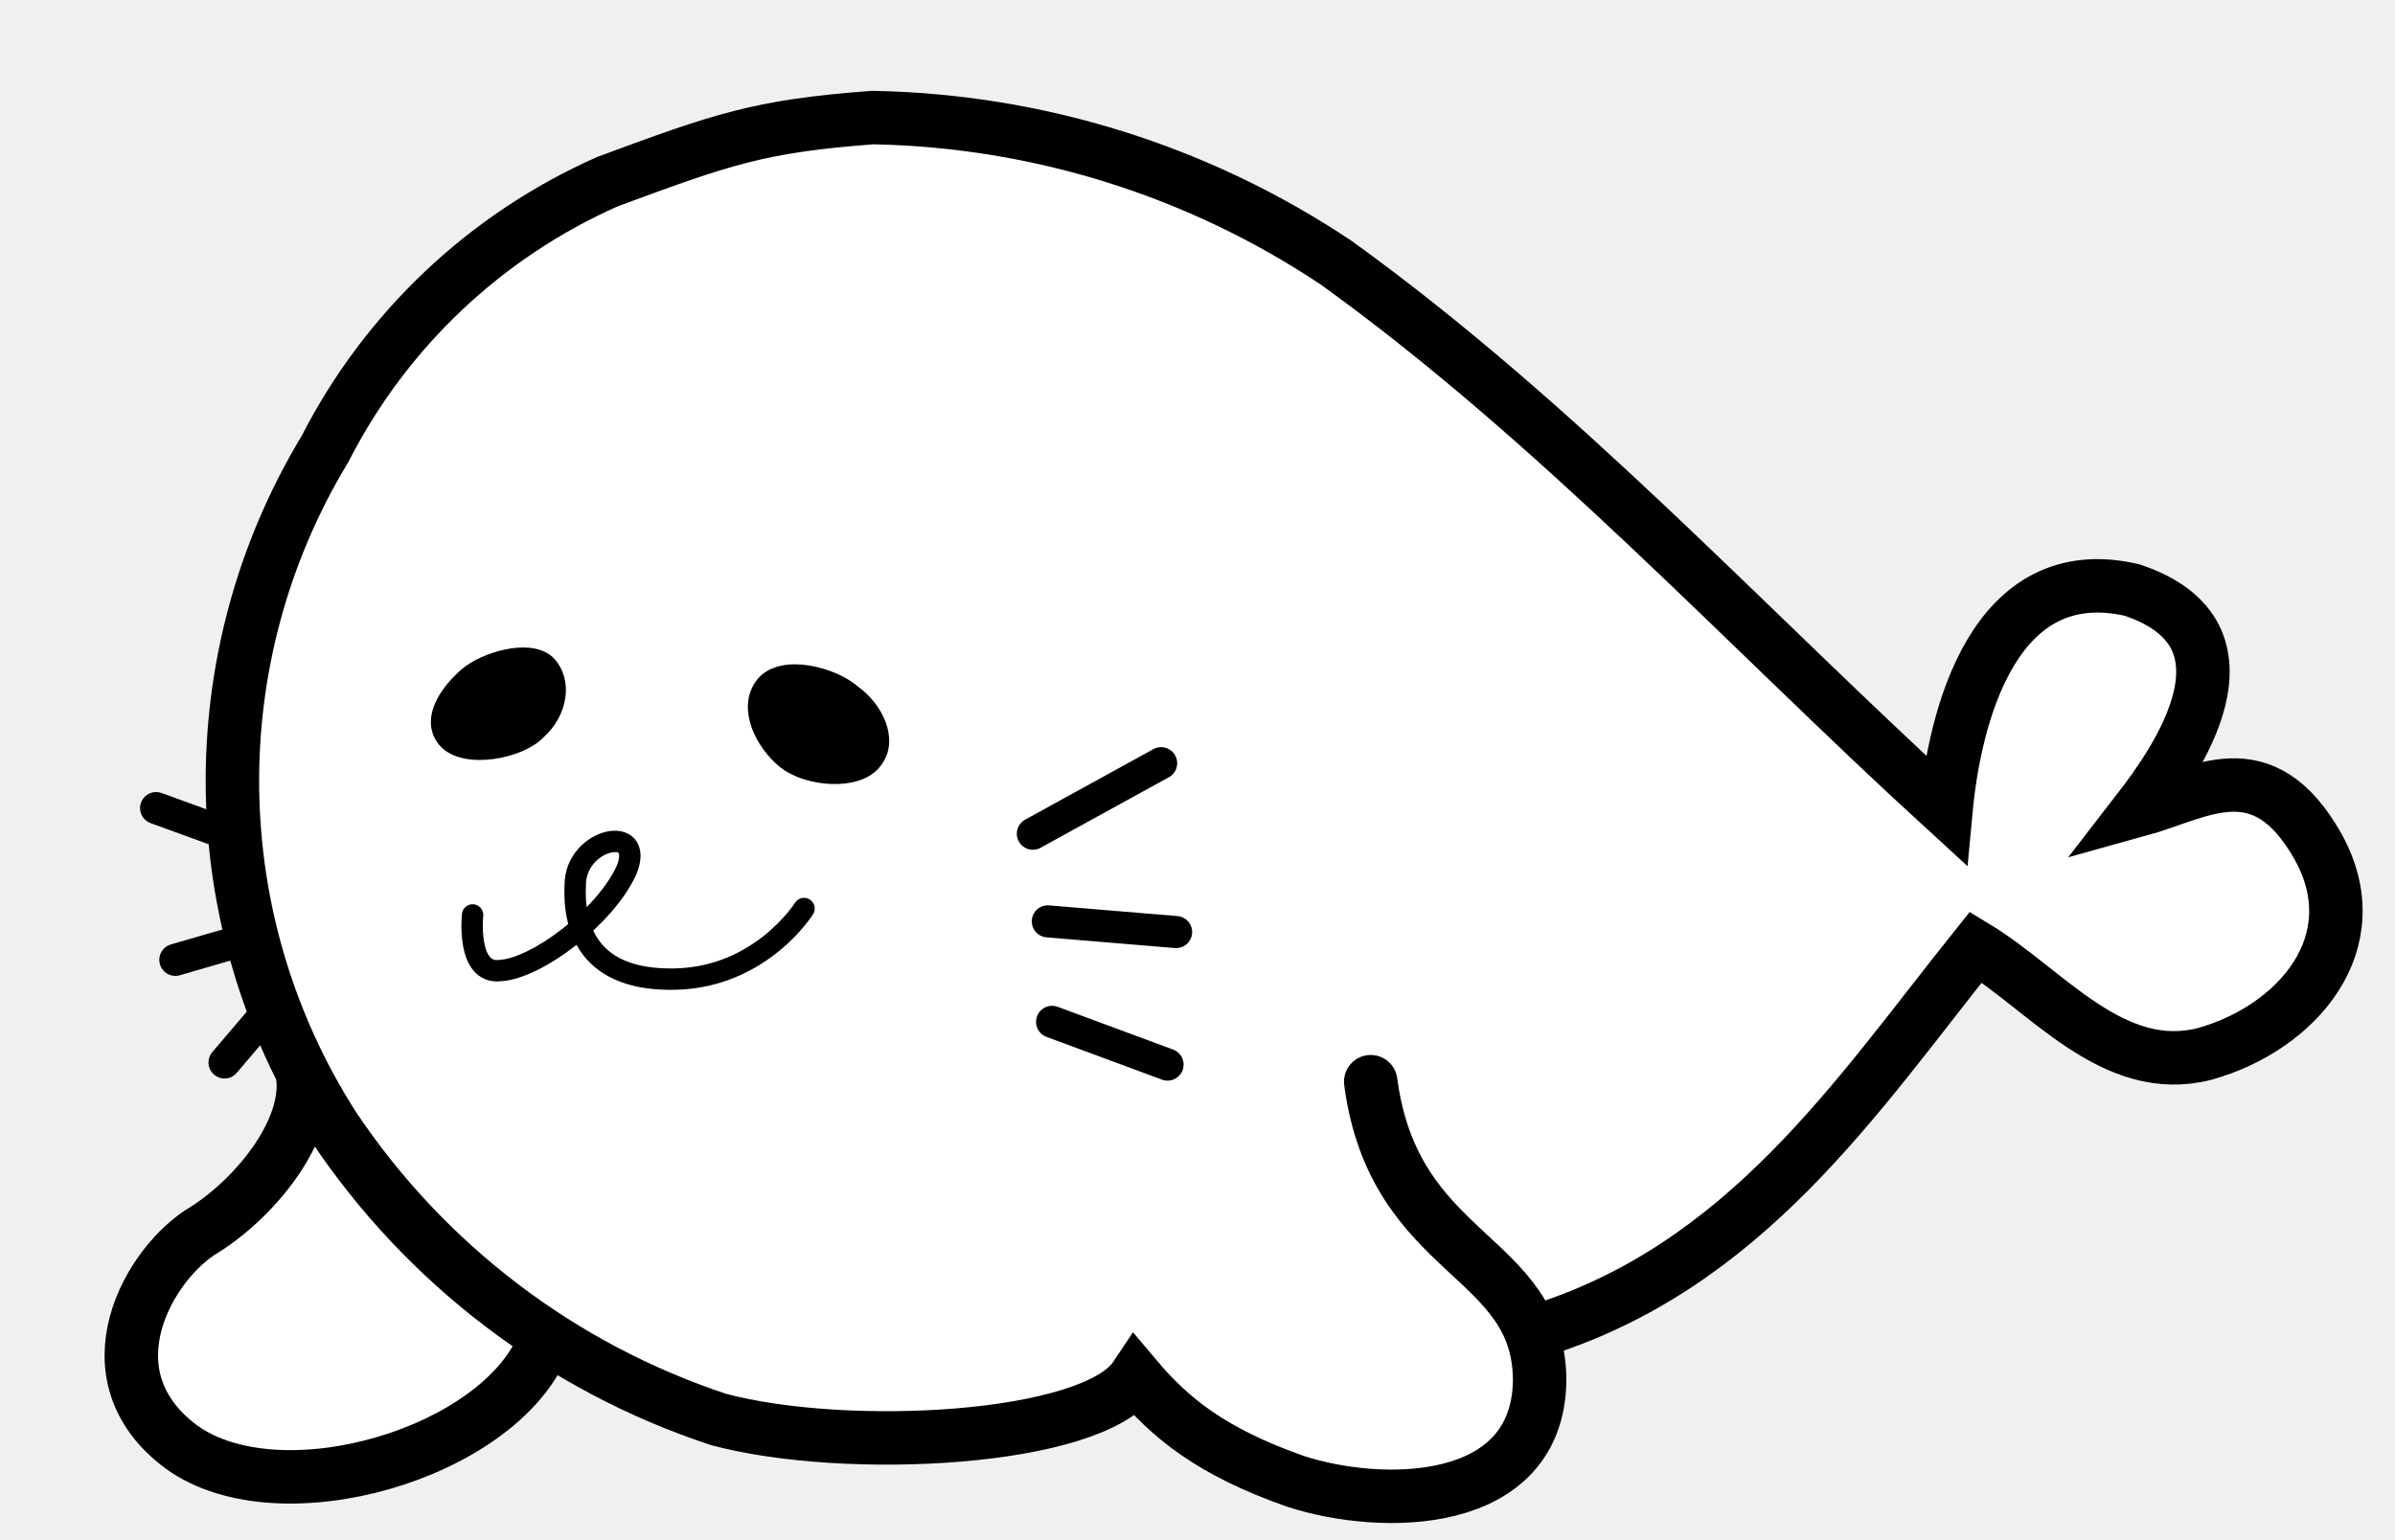
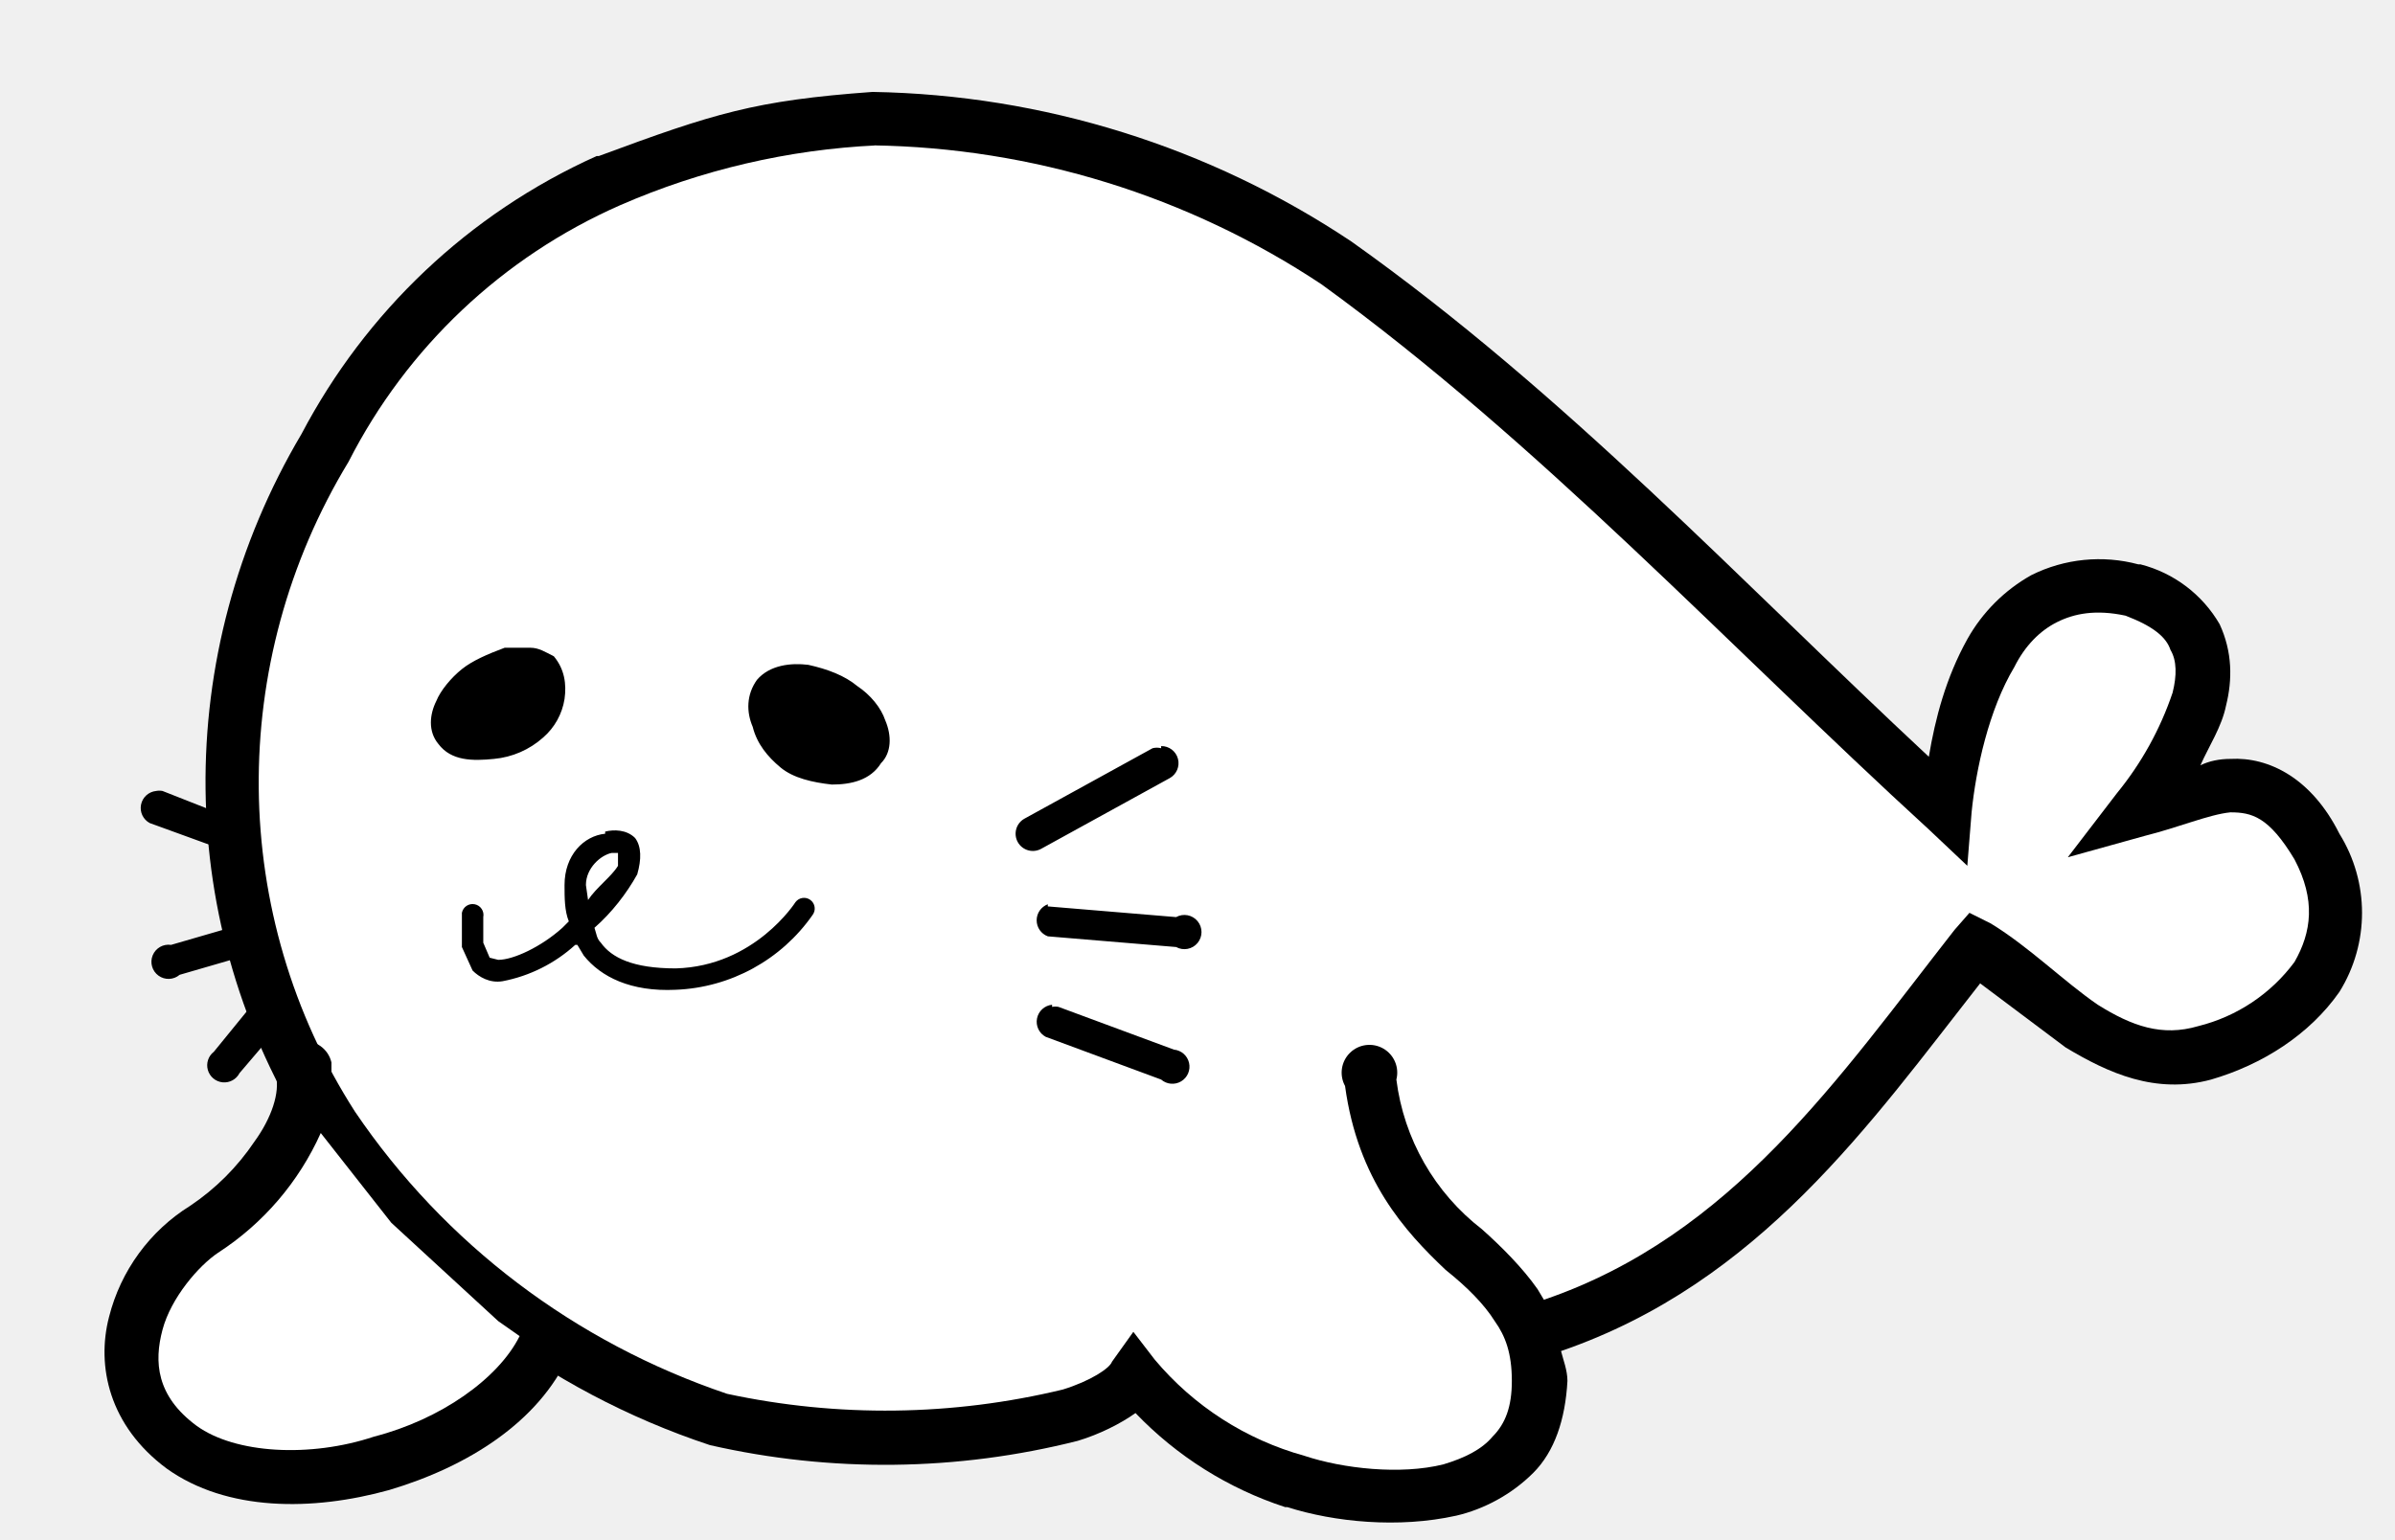
<svg xmlns="http://www.w3.org/2000/svg" width="112" height="72">
-   <path d="M14.1 50c.6 2.6-2 5.9-4.5 7.5C7 59 3.9 64.3 8.5 67.7c4.6 3.3 14.8.3 16.9-4.8" fill="#fff" stroke="#000" stroke-width="2.5" stroke-linecap="round" />
-   <path d="M71.8 62.3c9.8-3 15-11 20.6-18 3.3 2 6.4 6.1 10.7 5 4.3-1.2 7.8-5.2 5.3-9.7-2.6-4.6-5.5-2.5-8.4-1.7 1.7-2.2 6-8.2-.3-10.3-6.5-1.5-8.3 6-8.7 10.3-9.4-8.6-18.1-18.1-28.5-25.6a40.3 40.3 0 0 0-21.7-6.8c-5.3.4-7 1-12.4 3A27.2 27.2 0 0 0 15.2 21a30 30 0 0 0 .4 31.7 34.8 34.8 0 0 0 18 13.7c6 1.6 17.5 1 19.5-2 1.6 1.9 3.5 3.5 7.5 4.9 4 1.3 11.3 1.3 11.4-4.7 0-6-6.8-5.7-7.9-14" fill="#fff" stroke="#000" stroke-width="2.5" stroke-linecap="round" />
-   <path d="M10.5 49.7l2.3-2.7m-4.6-2.1l3.1-.9m-4-6.2l3.3 1.2M49.2 47.8l5.4 2M49 43.1l6 .5M48.3 39l6-3.3" fill="none" stroke="#000" stroke-width="1.5" stroke-linecap="round" />
-   <path d="M37.6 42.5s-2 3.2-6 3.3c-4 .1-4.8-2.3-4.7-4.4 0-2.2 3.3-2.9 2.4-.7-1 2.2-4.2 4.6-5.9 4.7-1.6.2-1.3-2.6-1.3-2.6" fill="none" stroke="#000" stroke-linecap="round" />
-   <path d="M25.5 31.1c-.8-.7-2.8-.1-3.6.6-.8.7-1.7 1.9-1 2.8.8 1 3.4.5 4.2-.4.9-.8 1.2-2.2.4-3zm10.3 1c-.8 1 0 2.6 1 3.4 1 .8 3.3 1 4 0 .7-.9 0-2.3-1-3-.9-.8-3.2-1.4-4-.4z" stroke="#000" />
+   <path d="M40.8 4.3c-5.5.4-7.4 1-12.8 3h-.1c-6 2.7-10.8 7.3-13.8 13-6.1 10.3-6 23 .4 33a36 36 0 0 0 18.7 14.3 36.8 36.8 0 0 0 17.2-.2c1-.3 2-.8 2.7-1.3a17 17 0 0 0 7 4.4h.1c2.2.7 5.2 1 7.9.4 1.3-.3 2.6-1 3.6-2s1.5-2.5 1.6-4.3c0-.5-.2-1-.3-1.4C82.3 60 87.5 52.5 92.6 46l4 3c2 1.2 4.2 2.2 6.8 1.5 2.4-.7 4.6-2.1 6-4.1a7 7 0 0 0 0-7.4c-1.3-2.6-3.3-3.6-5.1-3.5-.5 0-1 .1-1.4.3.4-.9 1-1.8 1.2-2.8.3-1.2.3-2.5-.3-3.8a6 6 0 0 0-3.7-2.8h-.1a7.1 7.1 0 0 0-5 .5 7.8 7.8 0 0 0-3 3c-1 1.8-1.5 3.7-1.8 5.5-8.8-8.2-17-17-27-24.1a41.6 41.6 0 0 0-22.4-7z" color="#000" />
+   <path d="M40.8 6.8a39 39 0 0 1 21 6.5c10.2 7.4 19 16.9 28.4 25.5l1.8 1.7.2-2.5c.2-2 .8-4.8 2-6.8.5-1 1.2-1.7 2-2.1.8-.4 1.8-.6 3.2-.3 1.3.5 1.9 1 2.1 1.6.3.5.3 1.2.1 2a15 15 0 0 1-2.6 4.7l-2.3 3 3.6-1c1.6-.4 3-1 4-1.1 1 0 1.8.2 3 2.2 1 1.9.8 3.4 0 4.8a8 8 0 0 1-4.5 3c-1.7.5-3.1 0-4.7-1-1.6-1.1-3.2-2.7-5-3.8l-1-.5-.7.8C86 50.4 81 57.8 72.2 60.8l-.3-.5c-.7-1-1.7-2-2.6-2.8a10.5 10.5 0 0 1-4-7 1.3 1.3 0 1 0-2.4.3c.6 4.4 2.8 6.8 4.7 8.6 1 .8 1.8 1.6 2.3 2.4.5.7.8 1.5.8 2.8 0 1.2-.3 2-.9 2.6-.5.6-1.3 1-2.3 1.3-2 .5-4.7.2-6.5-.4a14 14 0 0 1-7-4.5l-1-1.3-1 1.4c-.1.3-1 .9-2.3 1.3a35.3 35.3 0 0 1-15.7.2c-7.1-2.4-13.2-7-17.4-13.2-5.9-9.2-6-21-.3-30.4A26 26 0 0 1 29 9.6a34 34 0 0 1 12-2.8z" color="#000" fill="#fff" />
+   <path d="M14 48.7a1.3 1.3 0 0 0-1.1 1.6c.2.8-.2 2-1 3.1a11 11 0 0 1-3 3 8.6 8.6 0 0 0-3.8 5.2c-.6 2.3 0 5.1 2.7 7.1 2.8 2 6.8 2 10.4 1 3.7-1.1 7-3.2 8.4-6.3a1.3 1.3 0 0 0 0-.7h.1v-.1a1.3 1.3 0 0 0-1.3-1L21 58l-4.3-5.3-1.2-1.4v-1.6a1.3 1.3 0 0 0-1.4-1z" color="#000" />
+   <path d="M15 53l3.3 4.2 5 4.6 1 .7c-1 2-3.7 3.9-6.8 4.7-3 1-6.5.8-8.3-.5-1.9-1.4-2-3-1.6-4.5.4-1.5 1.7-3 2.6-3.6A13 13 0 0 0 15 53z" color="#000" fill="#fff" />
+   <path d="M54.3 35a.8.8 0 0 0-.4 0l-6 3.3a.8.8 0 1 0 .8 1.4l6-3.3a.8.8 0 0 0-.4-1.5zm-47 2a.8.8 0 0 0-.3 1.5l3.3 1.2a.8.8 0 1 0 .6-1.4L7.6 37a.8.8 0 0 0-.3 0zM49 42.3a.8.8 0 0 0 0 1.5l6 .5a.8.8 0 1 0 0-1.4l-6-.5zm-37.7 1a.8.8 0 0 0-.2 0l-3.1.9a.8.8 0 1 0 .4 1.4l3.1-.9a.8.8 0 0 0-.2-1.5zm1.5 3a.8.8 0 0 0-.6.2L10 49.2a.8.8 0 1 0 1.2 1l2.3-2.7a.8.8 0 0 0-.6-1.3zm36.4.7a.8.8 0 0 0-.3 1.5l5.4 2a.8.8 0 1 0 .6-1.4l-5.4-2a.8.8 0 0 0-.3 0zM28.3 39c-1 .1-1.9 1-1.9 2.4 0 .6 0 1.2.2 1.7l-.3.3c-1 .9-2.3 1.5-3 1.5l-.4-.1-.3-.7v-1.2a.5.5 0 1 0-1-.2v1.6l.5 1.1c.3.3.8.6 1.4.5a7 7 0 0 0 3.4-1.7h.1l.3.5c.8 1 2.2 1.7 4.3 1.6a8.2 8.2 0 0 0 6.4-3.5.5.5 0 1 0-.8-.6s-1.9 3-5.6 3.1c-2 0-3-.5-3.5-1.2-.2-.2-.2-.4-.3-.7.8-.7 1.5-1.6 2-2.5.2-.7.2-1.3-.1-1.7-.4-.4-1-.4-1.4-.3zm.3.9h.3v.6c-.3.5-1 1-1.4 1.6l-.1-.7c0-.8.7-1.4 1.2-1.5zM24.8 30.3h-1.2c-.8.3-1.5.6-2 1s-1 1-1.2 1.5c-.3.6-.4 1.4.1 2 .6.8 1.6.8 2.6.7a4 4 0 0 0 2.3-1 3 3 0 0 0 1-1.8c.1-.7 0-1.4-.5-2-.4-.2-.7-.4-1.1-.4zm13 .8c-.8-.1-1.8 0-2.4.7-.5.7-.5 1.5-.2 2.2.2.8.7 1.4 1.3 1.9.6.5 1.5.7 2.4.8.9 0 1.8-.2 2.3-1 .5-.5.5-1.3.2-2-.2-.6-.7-1.2-1.3-1.6-.6-.5-1.4-.8-2.3-1z" color="#000" />
</svg>
